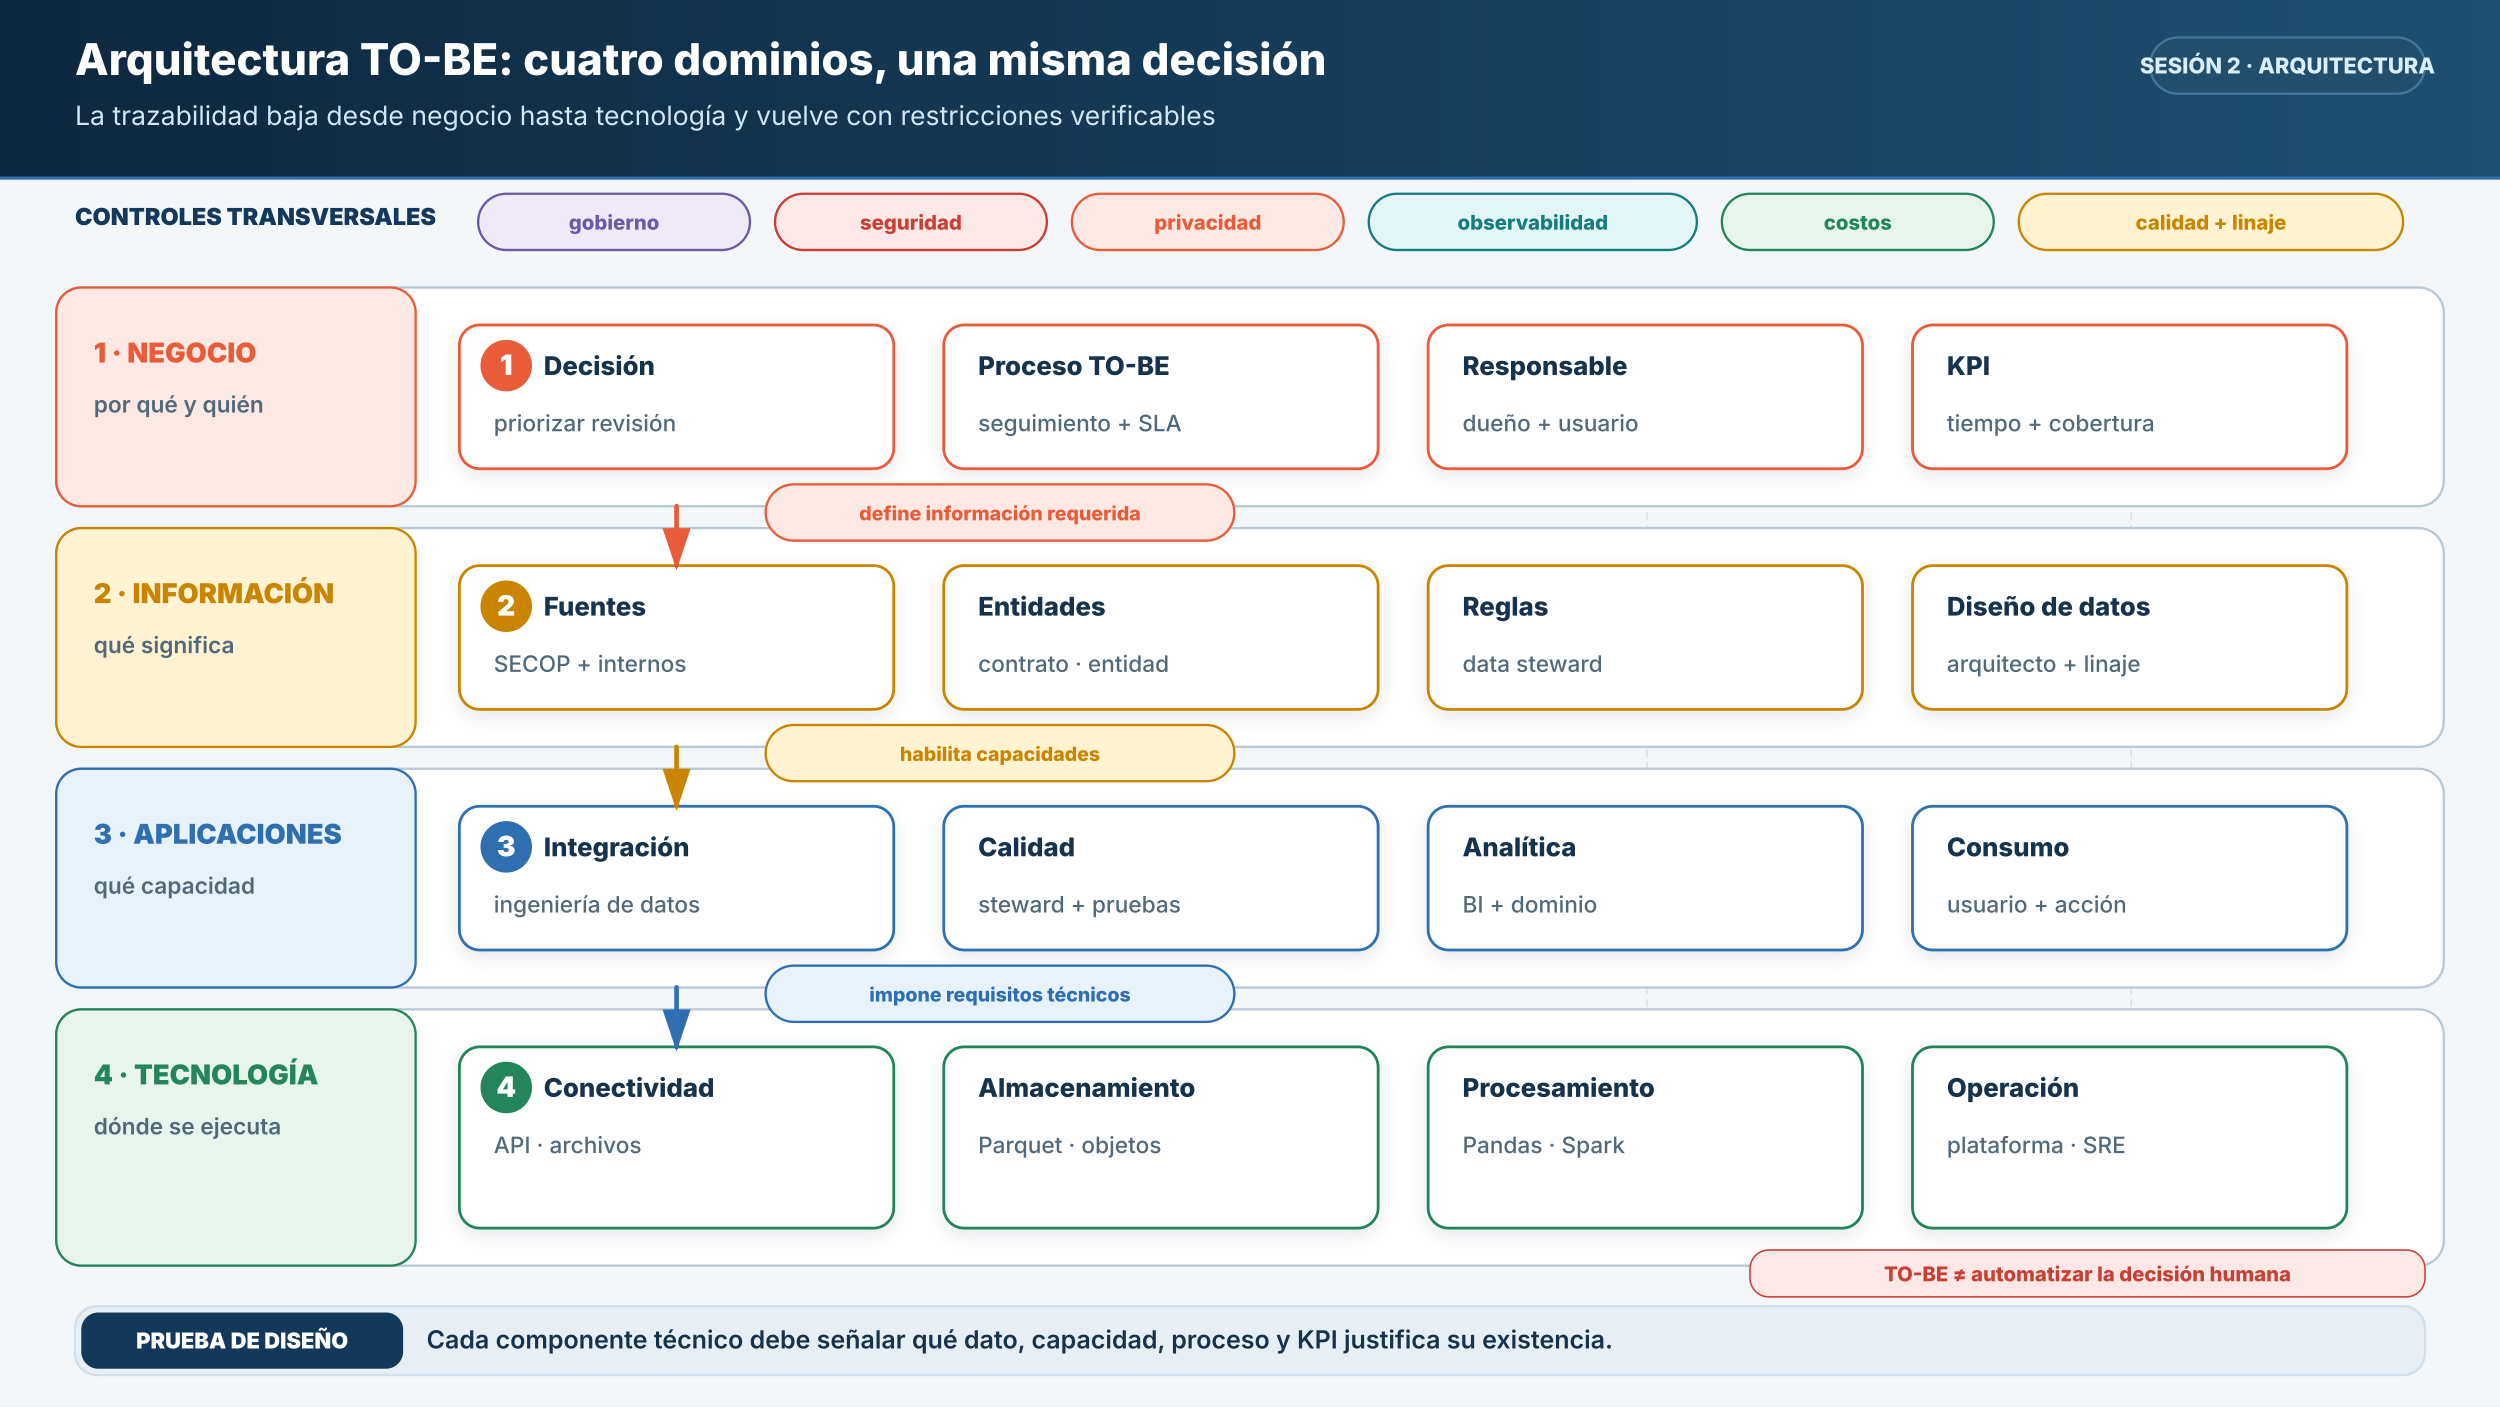
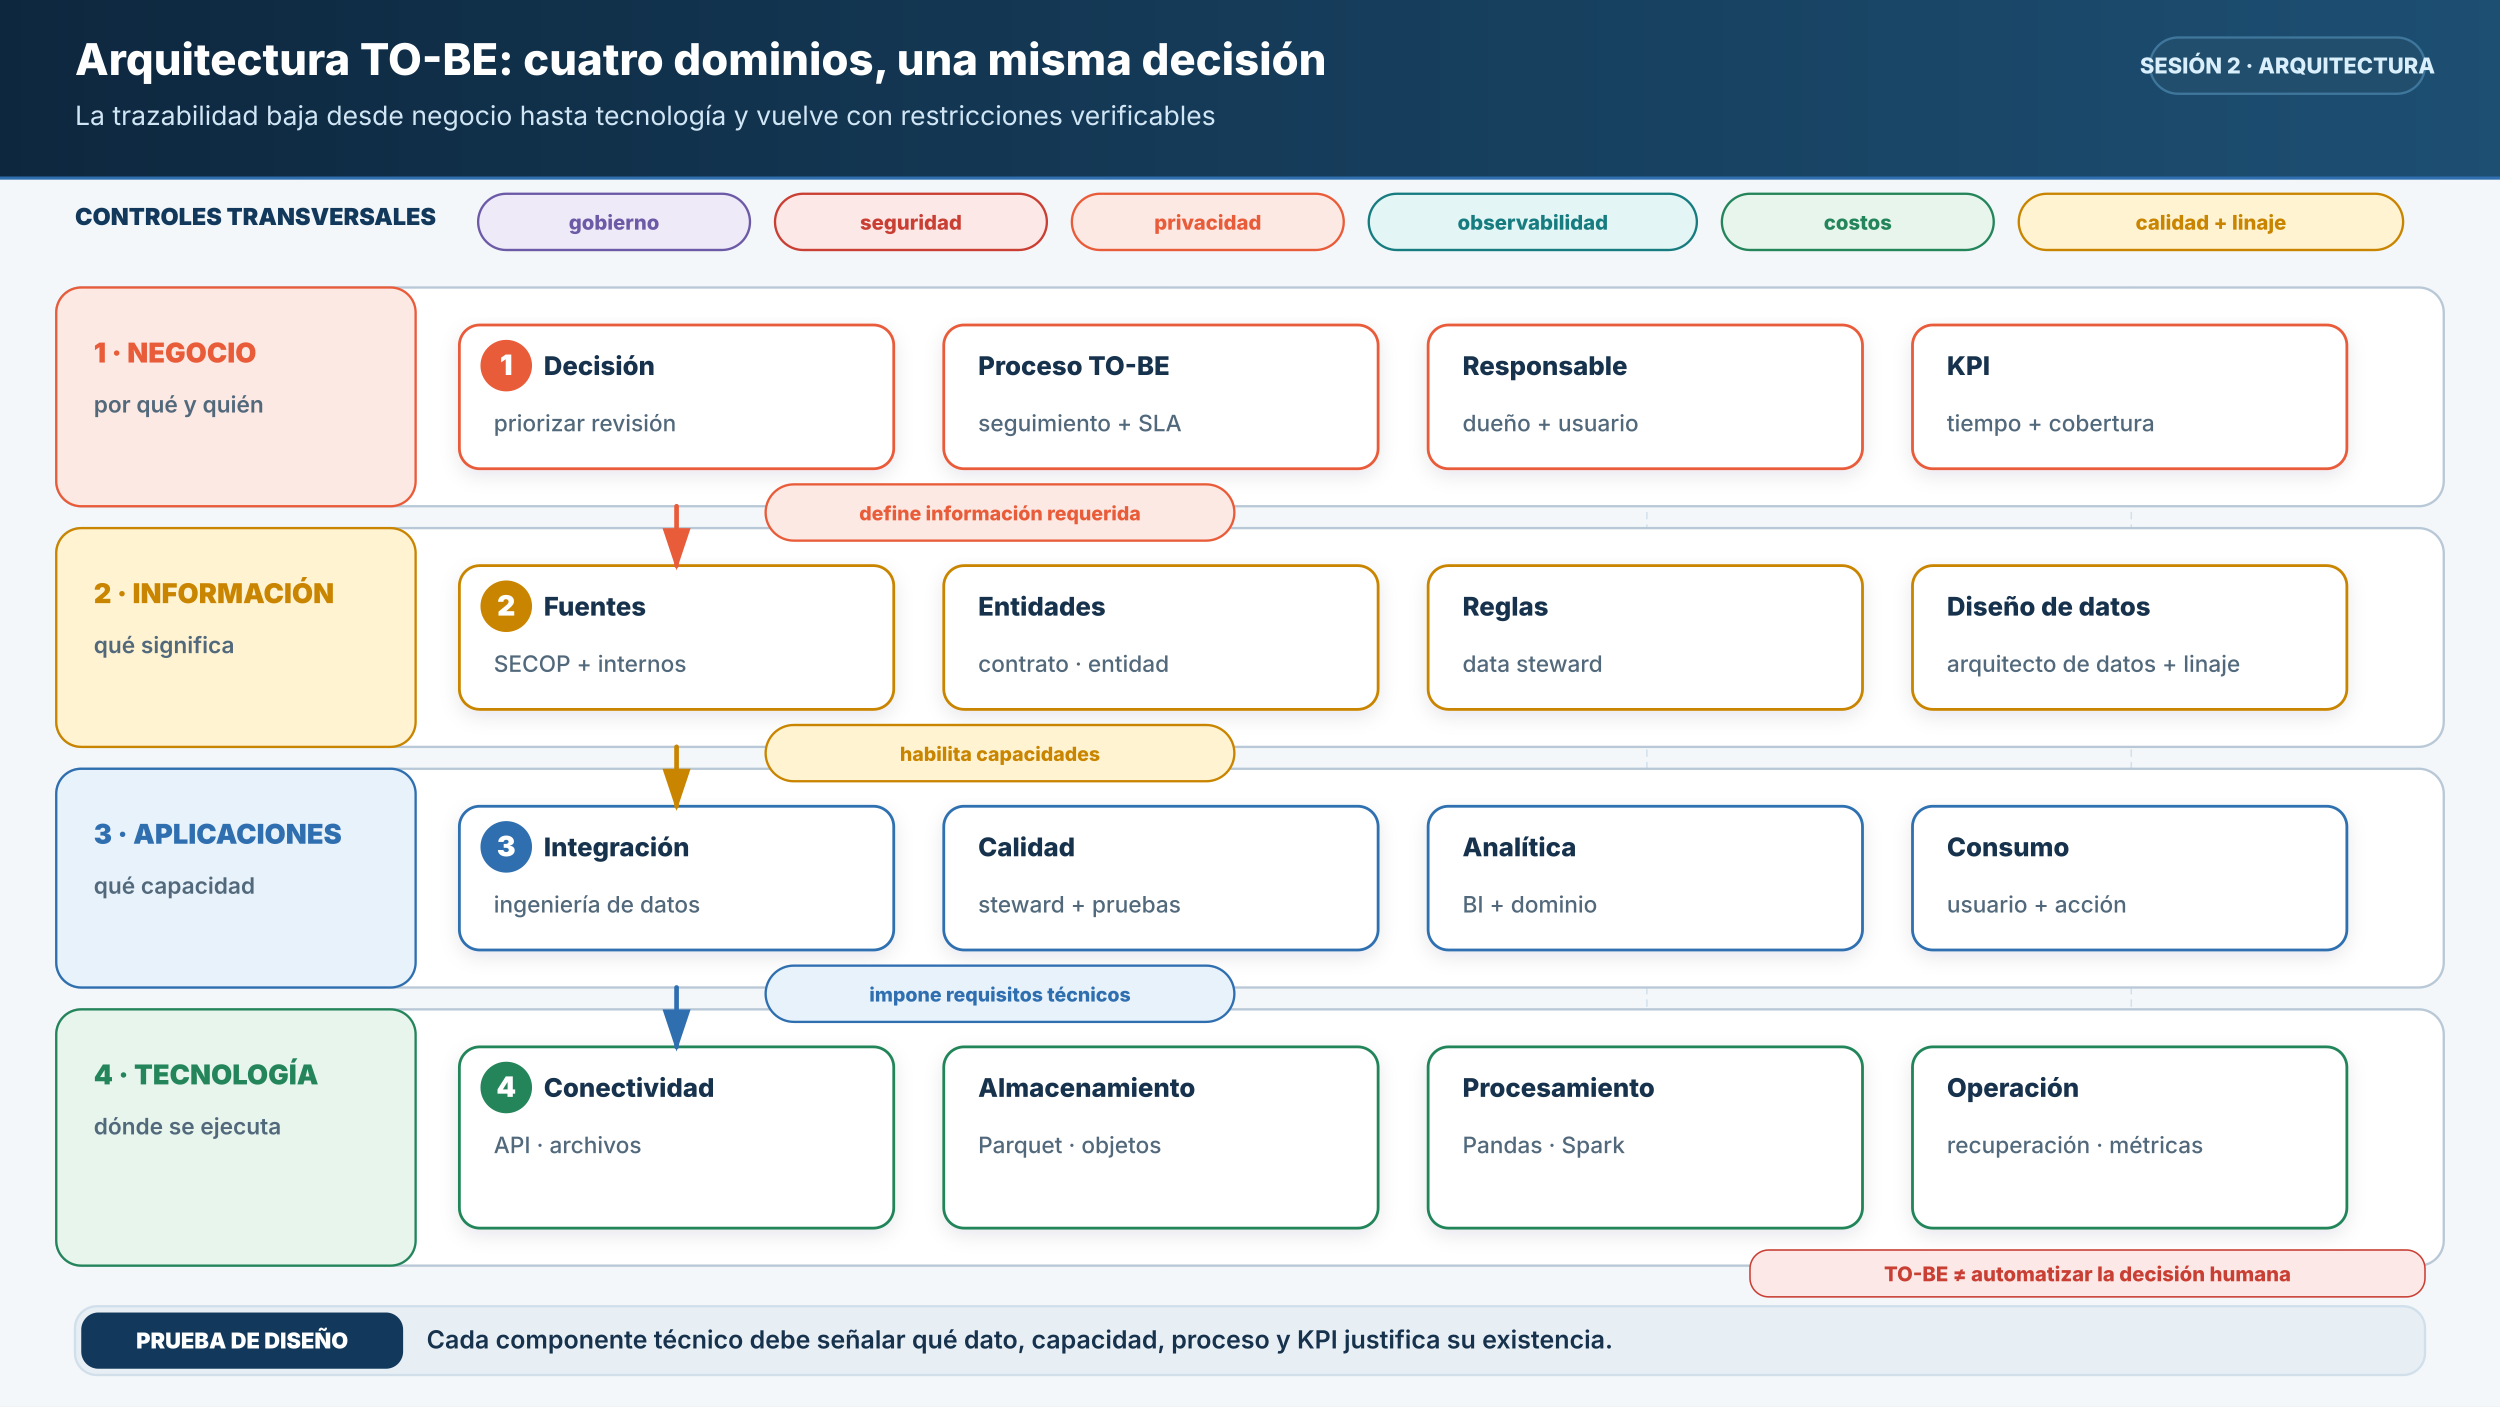
<svg xmlns="http://www.w3.org/2000/svg" width="1600" height="900" viewBox="0 0 1600 900" role="img" aria-labelledby="title desc">
  <defs>
    <linearGradient id="header-grad" x1="0" y1="0" x2="1" y2="0">
      <stop offset="0%" stop-color="#0D273E" />
      <stop offset="100%" stop-color="#1D4F73" />
    </linearGradient>
    <linearGradient id="navy-card-grad" x1="0" y1="0" x2="0" y2="1">
      <stop offset="0%" stop-color="#184368" />
      <stop offset="100%" stop-color="#0F2B48" />
    </linearGradient>
    <linearGradient id="hub-grad" x1="0" y1="0" x2="1" y2="1">
      <stop offset="0%" stop-color="#1C4B72" />
      <stop offset="100%" stop-color="#0A2238" />
    </linearGradient>
    <filter id="shadow" x="-10%" y="-10%" width="125%" height="130%">
      <feDropShadow dx="0" dy="4" stdDeviation="6" flood-color="#0F2B48" flood-opacity="0.09" />
    </filter>
    <filter id="shadow-lg" x="-15%" y="-15%" width="135%" height="140%">
      <feDropShadow dx="0" dy="8" stdDeviation="12" flood-color="#0F2B48" flood-opacity="0.14" />
    </filter>
    <marker id="arrow-blue" markerWidth="10" markerHeight="10" refX="8" refY="3" orient="auto">
      <path d="M0,0 L0,6 L9,3 z" fill="#2F6FB0" />
    </marker>
    <marker id="arrow-red" markerWidth="10" markerHeight="10" refX="8" refY="3" orient="auto">
      <path d="M0,0 L0,6 L9,3 z" fill="#C93F34" />
    </marker>
    <marker id="arrow-green" markerWidth="10" markerHeight="10" refX="8" refY="3" orient="auto">
      <path d="M0,0 L0,6 L9,3 z" fill="#24855A" />
    </marker>
    <marker id="arrow-purple" markerWidth="10" markerHeight="10" refX="8" refY="3" orient="auto">
      <path d="M0,0 L0,6 L9,3 z" fill="#6C5AA7" />
    </marker>
    <marker id="arrow-orange" markerWidth="10" markerHeight="10" refX="8" refY="3" orient="auto">
      <path d="M0,0 L0,6 L9,3 z" fill="#E95C3A" />
    </marker>
    <marker id="arrow-amber" markerWidth="10" markerHeight="10" refX="8" refY="3" orient="auto">
      <path d="M0,0 L0,6 L9,3 z" fill="#C98500" />
    </marker>
    <marker id="arrow-teal" markerWidth="10" markerHeight="10" refX="8" refY="3" orient="auto">
      <path d="M0,0 L0,6 L9,3 z" fill="#167C80" />
    </marker>
    <marker id="arrow-ink" markerWidth="10" markerHeight="10" refX="8" refY="3" orient="auto">
      <path d="M0,0 L0,6 L9,3 z" fill="#17324D" />
    </marker>
  </defs>
  <rect width="1600" height="900" fill="#F3F7FA" />
  <rect x="0" y="0" width="1600" height="114" rx="0" fill="url(#header-grad)" stroke="#0D273E" stroke-width="0" opacity="1" />
  <line x1="0" y1="114" x2="1600" y2="114" stroke="#2F6FB0" stroke-width="2" fill="none" stroke-linecap="round" />
  <rect x="1376" y="24" width="176" height="36" rx="18" fill="#214E6D" stroke="#3F769C" stroke-width="1.5" opacity="1" />
  <text x="1464.0" y="47" fill="#D9EFFB" font-family="Inter, -apple-system, Segoe UI, Arial, sans-serif" font-size="14" font-weight="800" text-anchor="middle" style="">
    <tspan x="1464.0" dy="0">SESIÓN 2 · ARQUITECTURA</tspan>
  </text>
  <text x="48" y="48" fill="#FFFFFF" font-family="Inter, -apple-system, Segoe UI, Arial, sans-serif" font-size="28" font-weight="800" text-anchor="start" style="">
    <tspan x="48" dy="0">Arquitectura TO-BE: cuatro dominios, una misma decisión</tspan>
  </text>
  <text x="48" y="80" fill="#D1E6F5" font-family="Inter, -apple-system, Segoe UI, Arial, sans-serif" font-size="17" font-weight="400" text-anchor="start" style="">
    <tspan x="48" dy="0">La trazabilidad baja desde negocio hasta tecnología y vuelve con restricciones verificables</tspan>
  </text>
  <text x="48" y="144" fill="#12395B" font-family="Inter, -apple-system, Segoe UI, Arial, sans-serif" font-size="15" font-weight="900" text-anchor="start" style="">
    <tspan x="48" dy="0">CONTROLES TRANSVERSALES</tspan>
  </text>
  <rect x="306" y="124" width="174" height="36" rx="18" fill="#EEEAF8" stroke="#6C5AA7" stroke-width="1.5" opacity="1" />
  <text x="393.0" y="147" fill="#6C5AA7" font-family="Inter, -apple-system, Segoe UI, Arial, sans-serif" font-size="13" font-weight="800" text-anchor="middle" style="">
    <tspan x="393.0" dy="0">gobierno</tspan>
  </text>
  <rect x="496" y="124" width="174" height="36" rx="18" fill="#FCE8E6" stroke="#C93F34" stroke-width="1.5" opacity="1" />
  <text x="583.0" y="147" fill="#C93F34" font-family="Inter, -apple-system, Segoe UI, Arial, sans-serif" font-size="13" font-weight="800" text-anchor="middle" style="">
    <tspan x="583.0" dy="0">seguridad</tspan>
  </text>
  <rect x="686" y="124" width="174" height="36" rx="18" fill="#FDE9E3" stroke="#E95C3A" stroke-width="1.5" opacity="1" />
  <text x="773.0" y="147" fill="#E95C3A" font-family="Inter, -apple-system, Segoe UI, Arial, sans-serif" font-size="13" font-weight="800" text-anchor="middle" style="">
    <tspan x="773.0" dy="0">privacidad</tspan>
  </text>
  <rect x="876" y="124" width="210" height="36" rx="18" fill="#E3F5F5" stroke="#167C80" stroke-width="1.5" opacity="1" />
  <text x="981.0" y="147" fill="#167C80" font-family="Inter, -apple-system, Segoe UI, Arial, sans-serif" font-size="13" font-weight="800" text-anchor="middle" style="">
    <tspan x="981.0" dy="0">observabilidad</tspan>
  </text>
  <rect x="1102" y="124" width="174" height="36" rx="18" fill="#E7F5ED" stroke="#24855A" stroke-width="1.5" opacity="1" />
  <text x="1189.0" y="147" fill="#24855A" font-family="Inter, -apple-system, Segoe UI, Arial, sans-serif" font-size="13" font-weight="800" text-anchor="middle" style="">
    <tspan x="1189.0" dy="0">costos</tspan>
  </text>
  <rect x="1292" y="124" width="246" height="36" rx="18" fill="#FFF3D2" stroke="#C98500" stroke-width="1.5" opacity="1" />
  <text x="1415.0" y="147" fill="#C98500" font-family="Inter, -apple-system, Segoe UI, Arial, sans-serif" font-size="13" font-weight="800" text-anchor="middle" style="">
    <tspan x="1415.0" dy="0">calidad + linaje</tspan>
  </text>
  <line x1="744" y1="184" x2="744" y2="810" stroke="#D4E1EB" stroke-width="1" fill="none" stroke-linecap="round" stroke-dasharray="4 4" />
  <line x1="1054" y1="184" x2="1054" y2="810" stroke="#D4E1EB" stroke-width="1" fill="none" stroke-linecap="round" stroke-dasharray="4 4" />
  <line x1="1364" y1="184" x2="1364" y2="810" stroke="#D4E1EB" stroke-width="1" fill="none" stroke-linecap="round" stroke-dasharray="4 4" />
  <rect x="36" y="184" width="1528" height="140" rx="16" fill="#FFFFFF" stroke="#B8C8D6" stroke-width="1.5" opacity="1" />
  <rect x="36" y="184" width="230" height="140" rx="16" fill="#FDE9E3" stroke="#E95C3A" stroke-width="1.5" opacity="1" />
  <text x="60" y="232" fill="#E95C3A" font-family="Inter, -apple-system, Segoe UI, Arial, sans-serif" font-size="17.5" font-weight="900" text-anchor="start" style="">
    <tspan x="60" dy="0">1 · NEGOCIO</tspan>
  </text>
  <text x="60" y="264" fill="#52697C" font-family="Inter, -apple-system, Segoe UI, Arial, sans-serif" font-size="14.5" font-weight="600" text-anchor="start" style="">
    <tspan x="60" dy="0">por qué y quién</tspan>
  </text>
  <rect x="294" y="208" width="278" height="92" rx="13" fill="#FFFFFF" stroke="#E95C3A" stroke-width="1.8" opacity="1" filter="url(#shadow)" />
  <circle cx="324" cy="234" r="16" fill="#E95C3A" stroke="#E95C3A" stroke-width="1" />
  <text x="324" y="240" fill="#FFFFFF" font-family="Inter, -apple-system, Segoe UI, Arial, sans-serif" font-size="18" font-weight="900" text-anchor="middle" style="">
    <tspan x="324" dy="0">1</tspan>
  </text>
  <text x="348" y="240" fill="#17324D" font-family="Inter, -apple-system, Segoe UI, Arial, sans-serif" font-size="16.5" font-weight="800" text-anchor="start" style="">
    <tspan x="348" dy="0">Decisión</tspan>
  </text>
  <text x="316" y="276" fill="#52697C" font-family="Inter, -apple-system, Segoe UI, Arial, sans-serif" font-size="14.5" font-weight="500" text-anchor="start" style="">
    <tspan x="316" dy="0">priorizar revisión</tspan>
  </text>
  <rect x="604" y="208" width="278" height="92" rx="13" fill="#FFFFFF" stroke="#E95C3A" stroke-width="1.8" opacity="1" filter="url(#shadow)" />
  <text x="626" y="240" fill="#17324D" font-family="Inter, -apple-system, Segoe UI, Arial, sans-serif" font-size="16.5" font-weight="800" text-anchor="start" style="">
    <tspan x="626" dy="0">Proceso TO-BE</tspan>
  </text>
  <text x="626" y="276" fill="#52697C" font-family="Inter, -apple-system, Segoe UI, Arial, sans-serif" font-size="14.5" font-weight="500" text-anchor="start" style="">
    <tspan x="626" dy="0">seguimiento + SLA</tspan>
  </text>
  <rect x="914" y="208" width="278" height="92" rx="13" fill="#FFFFFF" stroke="#E95C3A" stroke-width="1.8" opacity="1" filter="url(#shadow)" />
  <text x="936" y="240" fill="#17324D" font-family="Inter, -apple-system, Segoe UI, Arial, sans-serif" font-size="16.5" font-weight="800" text-anchor="start" style="">
    <tspan x="936" dy="0">Responsable</tspan>
  </text>
  <text x="936" y="276" fill="#52697C" font-family="Inter, -apple-system, Segoe UI, Arial, sans-serif" font-size="14.5" font-weight="500" text-anchor="start" style="">
    <tspan x="936" dy="0">dueño + usuario</tspan>
  </text>
  <rect x="1224" y="208" width="278" height="92" rx="13" fill="#FFFFFF" stroke="#E95C3A" stroke-width="1.8" opacity="1" filter="url(#shadow)" />
  <text x="1246" y="240" fill="#17324D" font-family="Inter, -apple-system, Segoe UI, Arial, sans-serif" font-size="16.5" font-weight="800" text-anchor="start" style="">
    <tspan x="1246" dy="0">KPI</tspan>
  </text>
  <text x="1246" y="276" fill="#52697C" font-family="Inter, -apple-system, Segoe UI, Arial, sans-serif" font-size="14.5" font-weight="500" text-anchor="start" style="">
    <tspan x="1246" dy="0">tiempo + cobertura</tspan>
  </text>
  <rect x="36" y="338" width="1528" height="140" rx="16" fill="#FFFFFF" stroke="#B8C8D6" stroke-width="1.5" opacity="1" />
  <rect x="36" y="338" width="230" height="140" rx="16" fill="#FFF3D2" stroke="#C98500" stroke-width="1.5" opacity="1" />
  <text x="60" y="386" fill="#C98500" font-family="Inter, -apple-system, Segoe UI, Arial, sans-serif" font-size="17.5" font-weight="900" text-anchor="start" style="">
    <tspan x="60" dy="0">2 · INFORMACIÓN</tspan>
  </text>
  <text x="60" y="418" fill="#52697C" font-family="Inter, -apple-system, Segoe UI, Arial, sans-serif" font-size="14.5" font-weight="600" text-anchor="start" style="">
    <tspan x="60" dy="0">qué significa</tspan>
  </text>
  <rect x="294" y="362" width="278" height="92" rx="13" fill="#FFFFFF" stroke="#C98500" stroke-width="1.8" opacity="1" filter="url(#shadow)" />
  <circle cx="324" cy="388" r="16" fill="#C98500" stroke="#C98500" stroke-width="1" />
  <text x="324" y="394" fill="#FFFFFF" font-family="Inter, -apple-system, Segoe UI, Arial, sans-serif" font-size="18" font-weight="900" text-anchor="middle" style="">
    <tspan x="324" dy="0">2</tspan>
  </text>
  <text x="348" y="394" fill="#17324D" font-family="Inter, -apple-system, Segoe UI, Arial, sans-serif" font-size="16.5" font-weight="800" text-anchor="start" style="">
    <tspan x="348" dy="0">Fuentes</tspan>
  </text>
  <text x="316" y="430" fill="#52697C" font-family="Inter, -apple-system, Segoe UI, Arial, sans-serif" font-size="14.5" font-weight="500" text-anchor="start" style="">
    <tspan x="316" dy="0">SECOP + internos</tspan>
  </text>
  <rect x="604" y="362" width="278" height="92" rx="13" fill="#FFFFFF" stroke="#C98500" stroke-width="1.8" opacity="1" filter="url(#shadow)" />
  <text x="626" y="394" fill="#17324D" font-family="Inter, -apple-system, Segoe UI, Arial, sans-serif" font-size="16.5" font-weight="800" text-anchor="start" style="">
    <tspan x="626" dy="0">Entidades</tspan>
  </text>
  <text x="626" y="430" fill="#52697C" font-family="Inter, -apple-system, Segoe UI, Arial, sans-serif" font-size="14.5" font-weight="500" text-anchor="start" style="">
    <tspan x="626" dy="0">contrato · entidad</tspan>
  </text>
  <rect x="914" y="362" width="278" height="92" rx="13" fill="#FFFFFF" stroke="#C98500" stroke-width="1.8" opacity="1" filter="url(#shadow)" />
  <text x="936" y="394" fill="#17324D" font-family="Inter, -apple-system, Segoe UI, Arial, sans-serif" font-size="16.5" font-weight="800" text-anchor="start" style="">
    <tspan x="936" dy="0">Reglas</tspan>
  </text>
  <text x="936" y="430" fill="#52697C" font-family="Inter, -apple-system, Segoe UI, Arial, sans-serif" font-size="14.5" font-weight="500" text-anchor="start" style="">
    <tspan x="936" dy="0">data steward</tspan>
  </text>
  <rect x="1224" y="362" width="278" height="92" rx="13" fill="#FFFFFF" stroke="#C98500" stroke-width="1.8" opacity="1" filter="url(#shadow)" />
  <text x="1246" y="394" fill="#17324D" font-family="Inter, -apple-system, Segoe UI, Arial, sans-serif" font-size="16.5" font-weight="800" text-anchor="start" style="">
    <tspan x="1246" dy="0">Diseño de datos</tspan>
  </text>
  <text x="1246" y="430" fill="#52697C" font-family="Inter, -apple-system, Segoe UI, Arial, sans-serif" font-size="14.5" font-weight="500" text-anchor="start" style="">
-     <tspan x="1246" dy="0">arquitecto + linaje</tspan>
+     <tspan x="1246" dy="0">arquitecto de datos + linaje</tspan>
  </text>
  <rect x="36" y="492" width="1528" height="140" rx="16" fill="#FFFFFF" stroke="#B8C8D6" stroke-width="1.5" opacity="1" />
  <rect x="36" y="492" width="230" height="140" rx="16" fill="#E8F2FB" stroke="#2F6FB0" stroke-width="1.5" opacity="1" />
  <text x="60" y="540" fill="#2F6FB0" font-family="Inter, -apple-system, Segoe UI, Arial, sans-serif" font-size="17.5" font-weight="900" text-anchor="start" style="">
    <tspan x="60" dy="0">3 · APLICACIONES</tspan>
  </text>
  <text x="60" y="572" fill="#52697C" font-family="Inter, -apple-system, Segoe UI, Arial, sans-serif" font-size="14.5" font-weight="600" text-anchor="start" style="">
    <tspan x="60" dy="0">qué capacidad</tspan>
  </text>
  <rect x="294" y="516" width="278" height="92" rx="13" fill="#FFFFFF" stroke="#2F6FB0" stroke-width="1.8" opacity="1" filter="url(#shadow)" />
  <circle cx="324" cy="542" r="16" fill="#2F6FB0" stroke="#2F6FB0" stroke-width="1" />
  <text x="324" y="548" fill="#FFFFFF" font-family="Inter, -apple-system, Segoe UI, Arial, sans-serif" font-size="18" font-weight="900" text-anchor="middle" style="">
    <tspan x="324" dy="0">3</tspan>
  </text>
  <text x="348" y="548" fill="#17324D" font-family="Inter, -apple-system, Segoe UI, Arial, sans-serif" font-size="16.5" font-weight="800" text-anchor="start" style="">
    <tspan x="348" dy="0">Integración</tspan>
  </text>
  <text x="316" y="584" fill="#52697C" font-family="Inter, -apple-system, Segoe UI, Arial, sans-serif" font-size="14.5" font-weight="500" text-anchor="start" style="">
    <tspan x="316" dy="0">ingeniería de datos</tspan>
  </text>
  <rect x="604" y="516" width="278" height="92" rx="13" fill="#FFFFFF" stroke="#2F6FB0" stroke-width="1.8" opacity="1" filter="url(#shadow)" />
  <text x="626" y="548" fill="#17324D" font-family="Inter, -apple-system, Segoe UI, Arial, sans-serif" font-size="16.5" font-weight="800" text-anchor="start" style="">
    <tspan x="626" dy="0">Calidad</tspan>
  </text>
  <text x="626" y="584" fill="#52697C" font-family="Inter, -apple-system, Segoe UI, Arial, sans-serif" font-size="14.5" font-weight="500" text-anchor="start" style="">
    <tspan x="626" dy="0">steward + pruebas</tspan>
  </text>
  <rect x="914" y="516" width="278" height="92" rx="13" fill="#FFFFFF" stroke="#2F6FB0" stroke-width="1.8" opacity="1" filter="url(#shadow)" />
  <text x="936" y="548" fill="#17324D" font-family="Inter, -apple-system, Segoe UI, Arial, sans-serif" font-size="16.5" font-weight="800" text-anchor="start" style="">
    <tspan x="936" dy="0">Analítica</tspan>
  </text>
  <text x="936" y="584" fill="#52697C" font-family="Inter, -apple-system, Segoe UI, Arial, sans-serif" font-size="14.5" font-weight="500" text-anchor="start" style="">
    <tspan x="936" dy="0">BI + dominio</tspan>
  </text>
  <rect x="1224" y="516" width="278" height="92" rx="13" fill="#FFFFFF" stroke="#2F6FB0" stroke-width="1.8" opacity="1" filter="url(#shadow)" />
  <text x="1246" y="548" fill="#17324D" font-family="Inter, -apple-system, Segoe UI, Arial, sans-serif" font-size="16.5" font-weight="800" text-anchor="start" style="">
    <tspan x="1246" dy="0">Consumo</tspan>
  </text>
  <text x="1246" y="584" fill="#52697C" font-family="Inter, -apple-system, Segoe UI, Arial, sans-serif" font-size="14.5" font-weight="500" text-anchor="start" style="">
    <tspan x="1246" dy="0">usuario + acción</tspan>
  </text>
  <rect x="36" y="646" width="1528" height="164" rx="16" fill="#FFFFFF" stroke="#B8C8D6" stroke-width="1.5" opacity="1" />
  <rect x="36" y="646" width="230" height="164" rx="16" fill="#E7F5ED" stroke="#24855A" stroke-width="1.5" opacity="1" />
  <text x="60" y="694" fill="#24855A" font-family="Inter, -apple-system, Segoe UI, Arial, sans-serif" font-size="17.5" font-weight="900" text-anchor="start" style="">
    <tspan x="60" dy="0">4 · TECNOLOGÍA</tspan>
  </text>
  <text x="60" y="726" fill="#52697C" font-family="Inter, -apple-system, Segoe UI, Arial, sans-serif" font-size="14.5" font-weight="600" text-anchor="start" style="">
    <tspan x="60" dy="0">dónde se ejecuta</tspan>
  </text>
  <rect x="294" y="670" width="278" height="116" rx="13" fill="#FFFFFF" stroke="#24855A" stroke-width="1.8" opacity="1" filter="url(#shadow)" />
  <circle cx="324" cy="696" r="16" fill="#24855A" stroke="#24855A" stroke-width="1" />
  <text x="324" y="702" fill="#FFFFFF" font-family="Inter, -apple-system, Segoe UI, Arial, sans-serif" font-size="18" font-weight="900" text-anchor="middle" style="">
    <tspan x="324" dy="0">4</tspan>
  </text>
  <text x="348" y="702" fill="#17324D" font-family="Inter, -apple-system, Segoe UI, Arial, sans-serif" font-size="16.5" font-weight="800" text-anchor="start" style="">
    <tspan x="348" dy="0">Conectividad</tspan>
  </text>
  <text x="316" y="738" fill="#52697C" font-family="Inter, -apple-system, Segoe UI, Arial, sans-serif" font-size="14.5" font-weight="500" text-anchor="start" style="">
    <tspan x="316" dy="0">API · archivos</tspan>
  </text>
  <rect x="604" y="670" width="278" height="116" rx="13" fill="#FFFFFF" stroke="#24855A" stroke-width="1.8" opacity="1" filter="url(#shadow)" />
  <text x="626" y="702" fill="#17324D" font-family="Inter, -apple-system, Segoe UI, Arial, sans-serif" font-size="16.5" font-weight="800" text-anchor="start" style="">
    <tspan x="626" dy="0">Almacenamiento</tspan>
  </text>
  <text x="626" y="738" fill="#52697C" font-family="Inter, -apple-system, Segoe UI, Arial, sans-serif" font-size="14.5" font-weight="500" text-anchor="start" style="">
    <tspan x="626" dy="0">Parquet · objetos</tspan>
  </text>
  <rect x="914" y="670" width="278" height="116" rx="13" fill="#FFFFFF" stroke="#24855A" stroke-width="1.8" opacity="1" filter="url(#shadow)" />
  <text x="936" y="702" fill="#17324D" font-family="Inter, -apple-system, Segoe UI, Arial, sans-serif" font-size="16.5" font-weight="800" text-anchor="start" style="">
    <tspan x="936" dy="0">Procesamiento</tspan>
  </text>
  <text x="936" y="738" fill="#52697C" font-family="Inter, -apple-system, Segoe UI, Arial, sans-serif" font-size="14.5" font-weight="500" text-anchor="start" style="">
    <tspan x="936" dy="0">Pandas · Spark</tspan>
  </text>
  <rect x="1224" y="670" width="278" height="116" rx="13" fill="#FFFFFF" stroke="#24855A" stroke-width="1.8" opacity="1" filter="url(#shadow)" />
  <text x="1246" y="702" fill="#17324D" font-family="Inter, -apple-system, Segoe UI, Arial, sans-serif" font-size="16.5" font-weight="800" text-anchor="start" style="">
    <tspan x="1246" dy="0">Operación</tspan>
  </text>
  <text x="1246" y="738" fill="#52697C" font-family="Inter, -apple-system, Segoe UI, Arial, sans-serif" font-size="14.5" font-weight="500" text-anchor="start" style="">
-     <tspan x="1246" dy="0">plataforma · SRE</tspan>
+     <tspan x="1246" dy="0">recuperación · métricas</tspan>
  </text>
  <line x1="433" y1="324" x2="433" y2="362" stroke="#E95C3A" stroke-width="3" fill="none" stroke-linecap="round" marker-end="url(#arrow-orange)" />
  <line x1="433" y1="478" x2="433" y2="516" stroke="#C98500" stroke-width="3" fill="none" stroke-linecap="round" marker-end="url(#arrow-amber)" />
  <line x1="433" y1="632" x2="433" y2="670" stroke="#2F6FB0" stroke-width="3" fill="none" stroke-linecap="round" marker-end="url(#arrow-blue)" />
  <rect x="490" y="310" width="300" height="36" rx="18" fill="#FDE9E3" stroke="#E95C3A" stroke-width="1.5" opacity="1" />
  <text x="640.0" y="333" fill="#E95C3A" font-family="Inter, -apple-system, Segoe UI, Arial, sans-serif" font-size="12.5" font-weight="800" text-anchor="middle" style="">
    <tspan x="640.0" dy="0">define información requerida</tspan>
  </text>
  <rect x="490" y="464" width="300" height="36" rx="18" fill="#FFF3D2" stroke="#C98500" stroke-width="1.5" opacity="1" />
  <text x="640.0" y="487" fill="#C98500" font-family="Inter, -apple-system, Segoe UI, Arial, sans-serif" font-size="12.5" font-weight="800" text-anchor="middle" style="">
    <tspan x="640.0" dy="0">habilita capacidades</tspan>
  </text>
  <rect x="490" y="618" width="300" height="36" rx="18" fill="#E8F2FB" stroke="#2F6FB0" stroke-width="1.5" opacity="1" />
  <text x="640.0" y="641" fill="#2F6FB0" font-family="Inter, -apple-system, Segoe UI, Arial, sans-serif" font-size="12.5" font-weight="800" text-anchor="middle" style="">
    <tspan x="640.0" dy="0">impone requisitos técnicos</tspan>
  </text>
  <rect x="1120" y="800" width="432" height="30" rx="12" fill="#FCE8E6" stroke="#C93F34" stroke-width="1" opacity="1" />
  <text x="1336" y="820" fill="#C93F34" font-family="Inter, -apple-system, Segoe UI, Arial, sans-serif" font-size="13" font-weight="800" text-anchor="middle" style="">
    <tspan x="1336" dy="0">TO-BE ≠ automatizar la decisión humana</tspan>
  </text>
  <rect x="48" y="836" width="1504" height="44" rx="14" fill="#E7EFF5" stroke="#D0DFEA" stroke-width="1.5" opacity="1" />
  <rect x="52" y="840" width="206" height="36" rx="11" fill="#12395B" stroke="#12395B" stroke-width="0" opacity="1" />
  <text x="155.0" y="863" fill="#FFFFFF" font-family="Inter, -apple-system, Segoe UI, Arial, sans-serif" font-size="14" font-weight="900" text-anchor="middle" style="">
    <tspan x="155.0" dy="0">PRUEBA DE DISEÑO</tspan>
  </text>
  <text x="273" y="863" fill="#17324D" font-family="Inter, -apple-system, Segoe UI, Arial, sans-serif" font-size="16" font-weight="600" text-anchor="start" style="">
    <tspan x="273" dy="0">Cada componente técnico debe señalar qué dato, capacidad, proceso y KPI justifica su existencia.</tspan>
  </text>
</svg>
